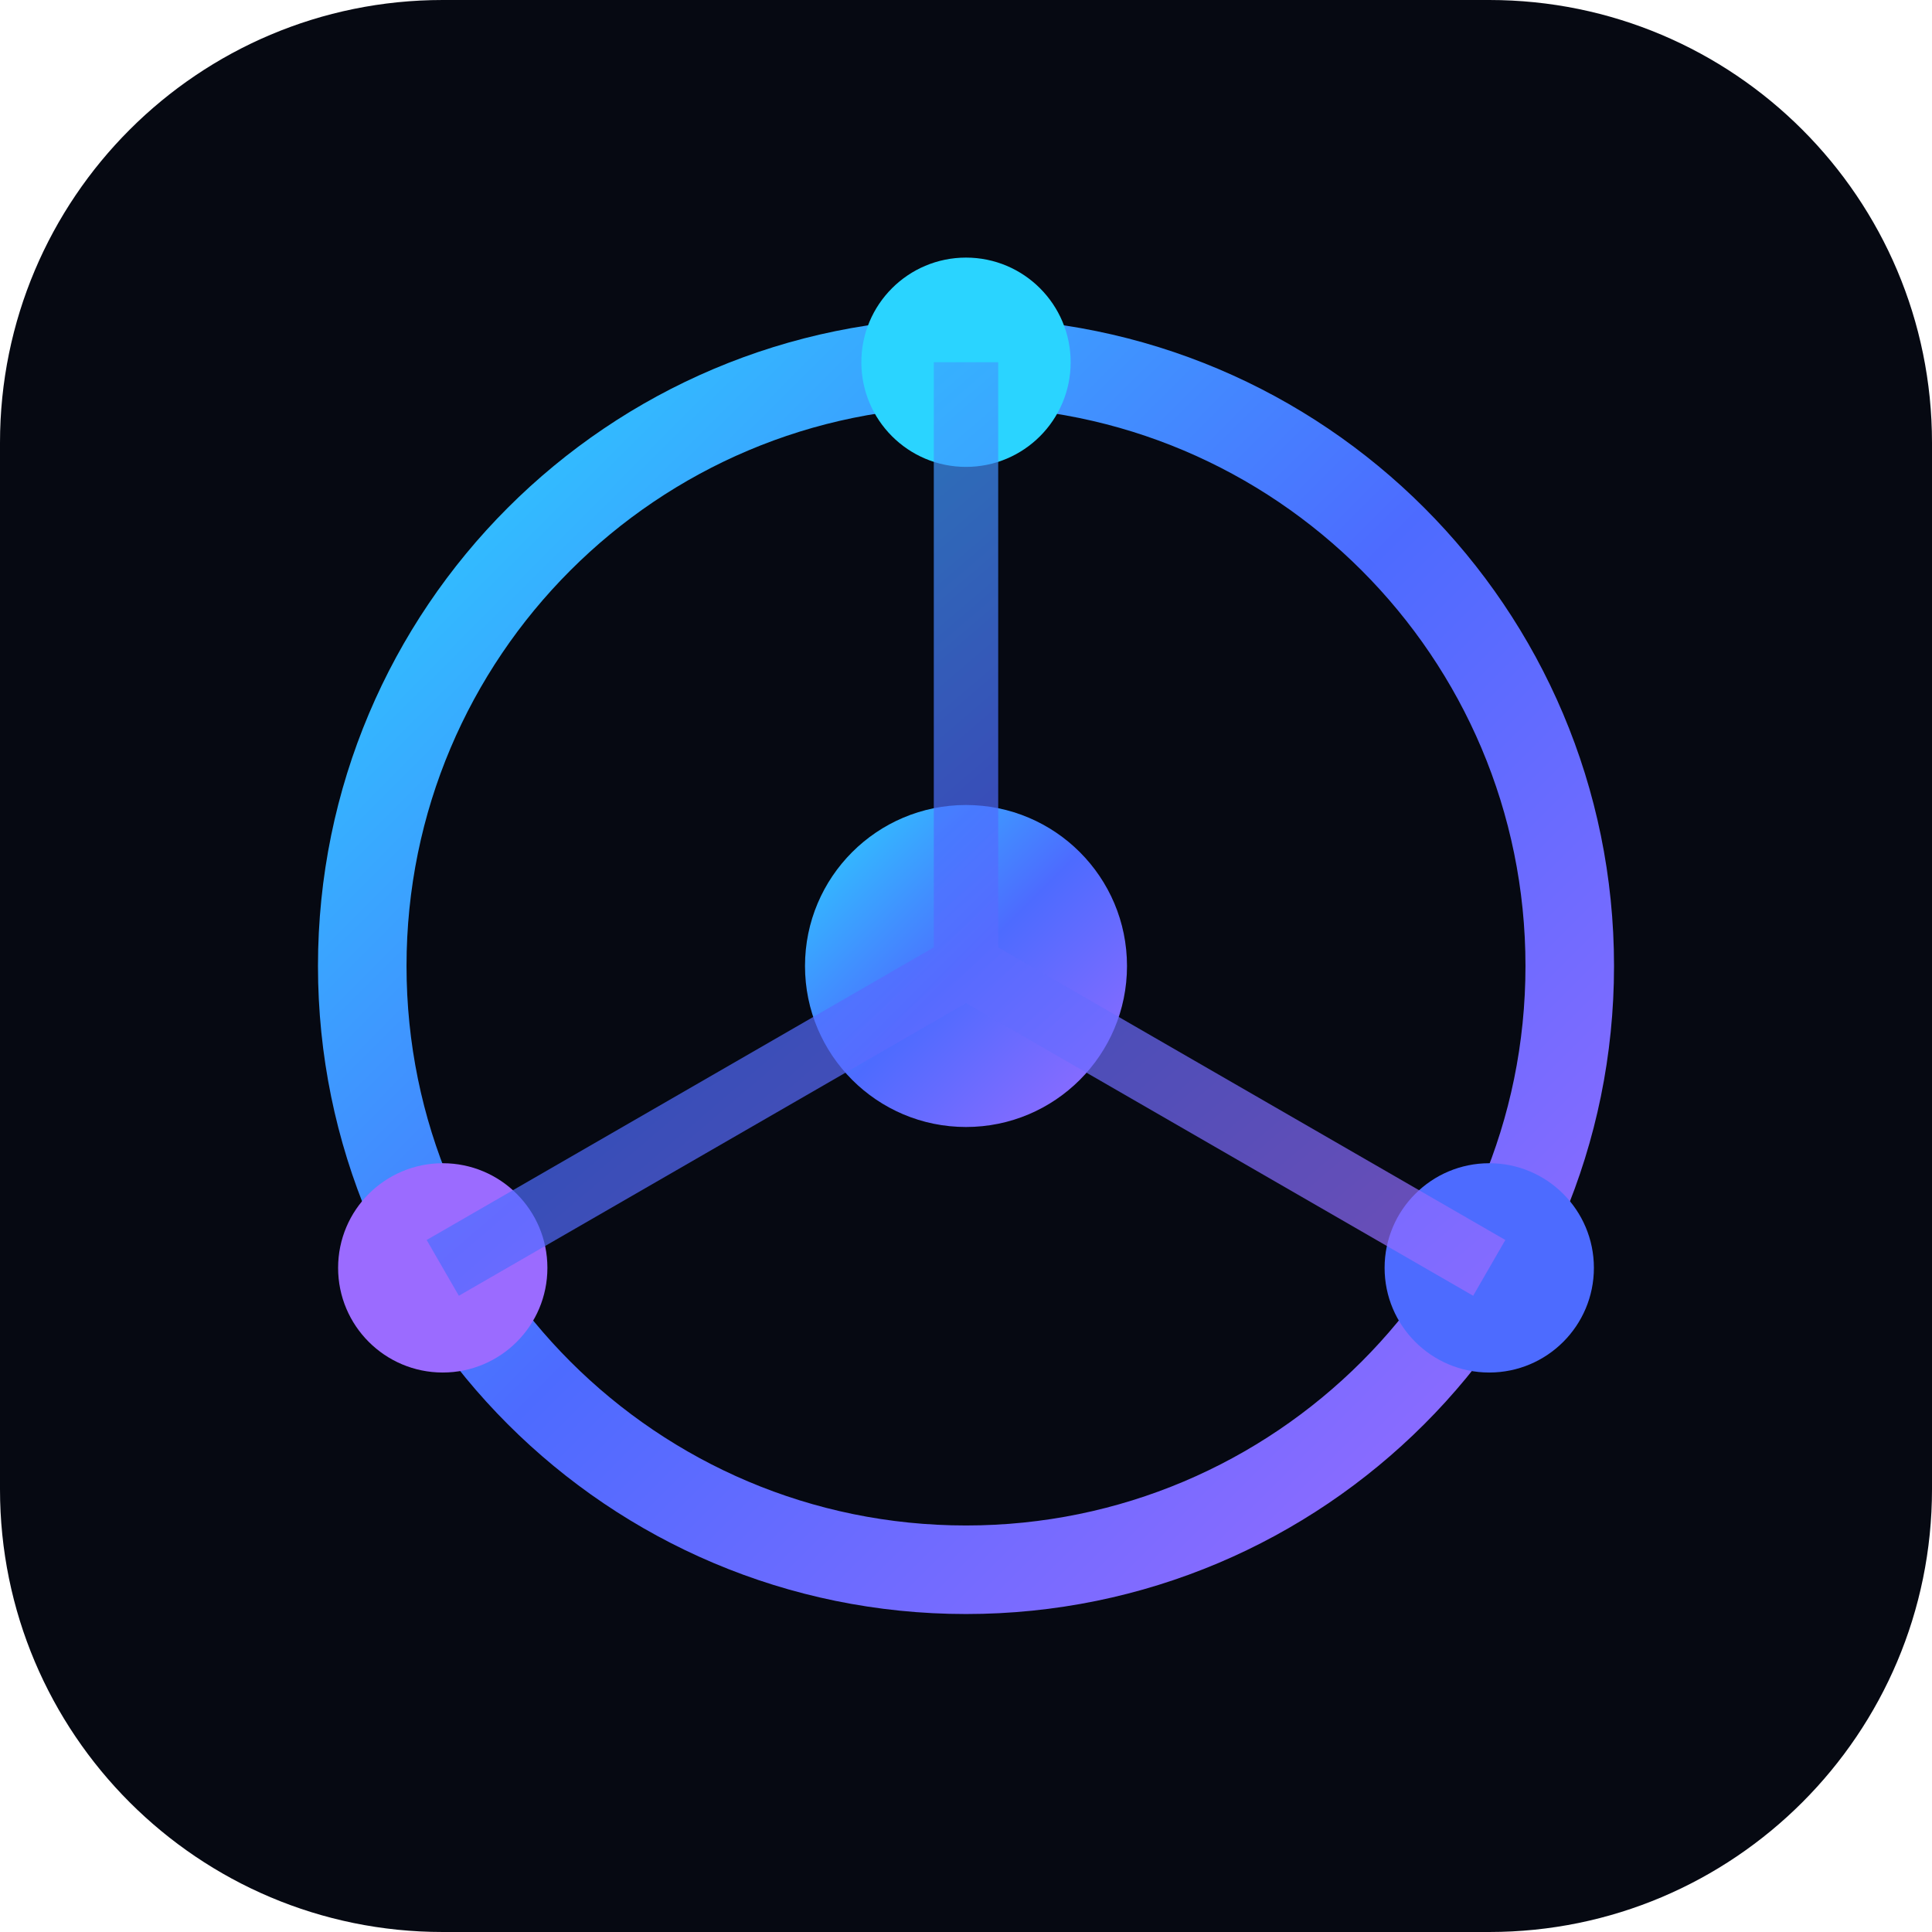
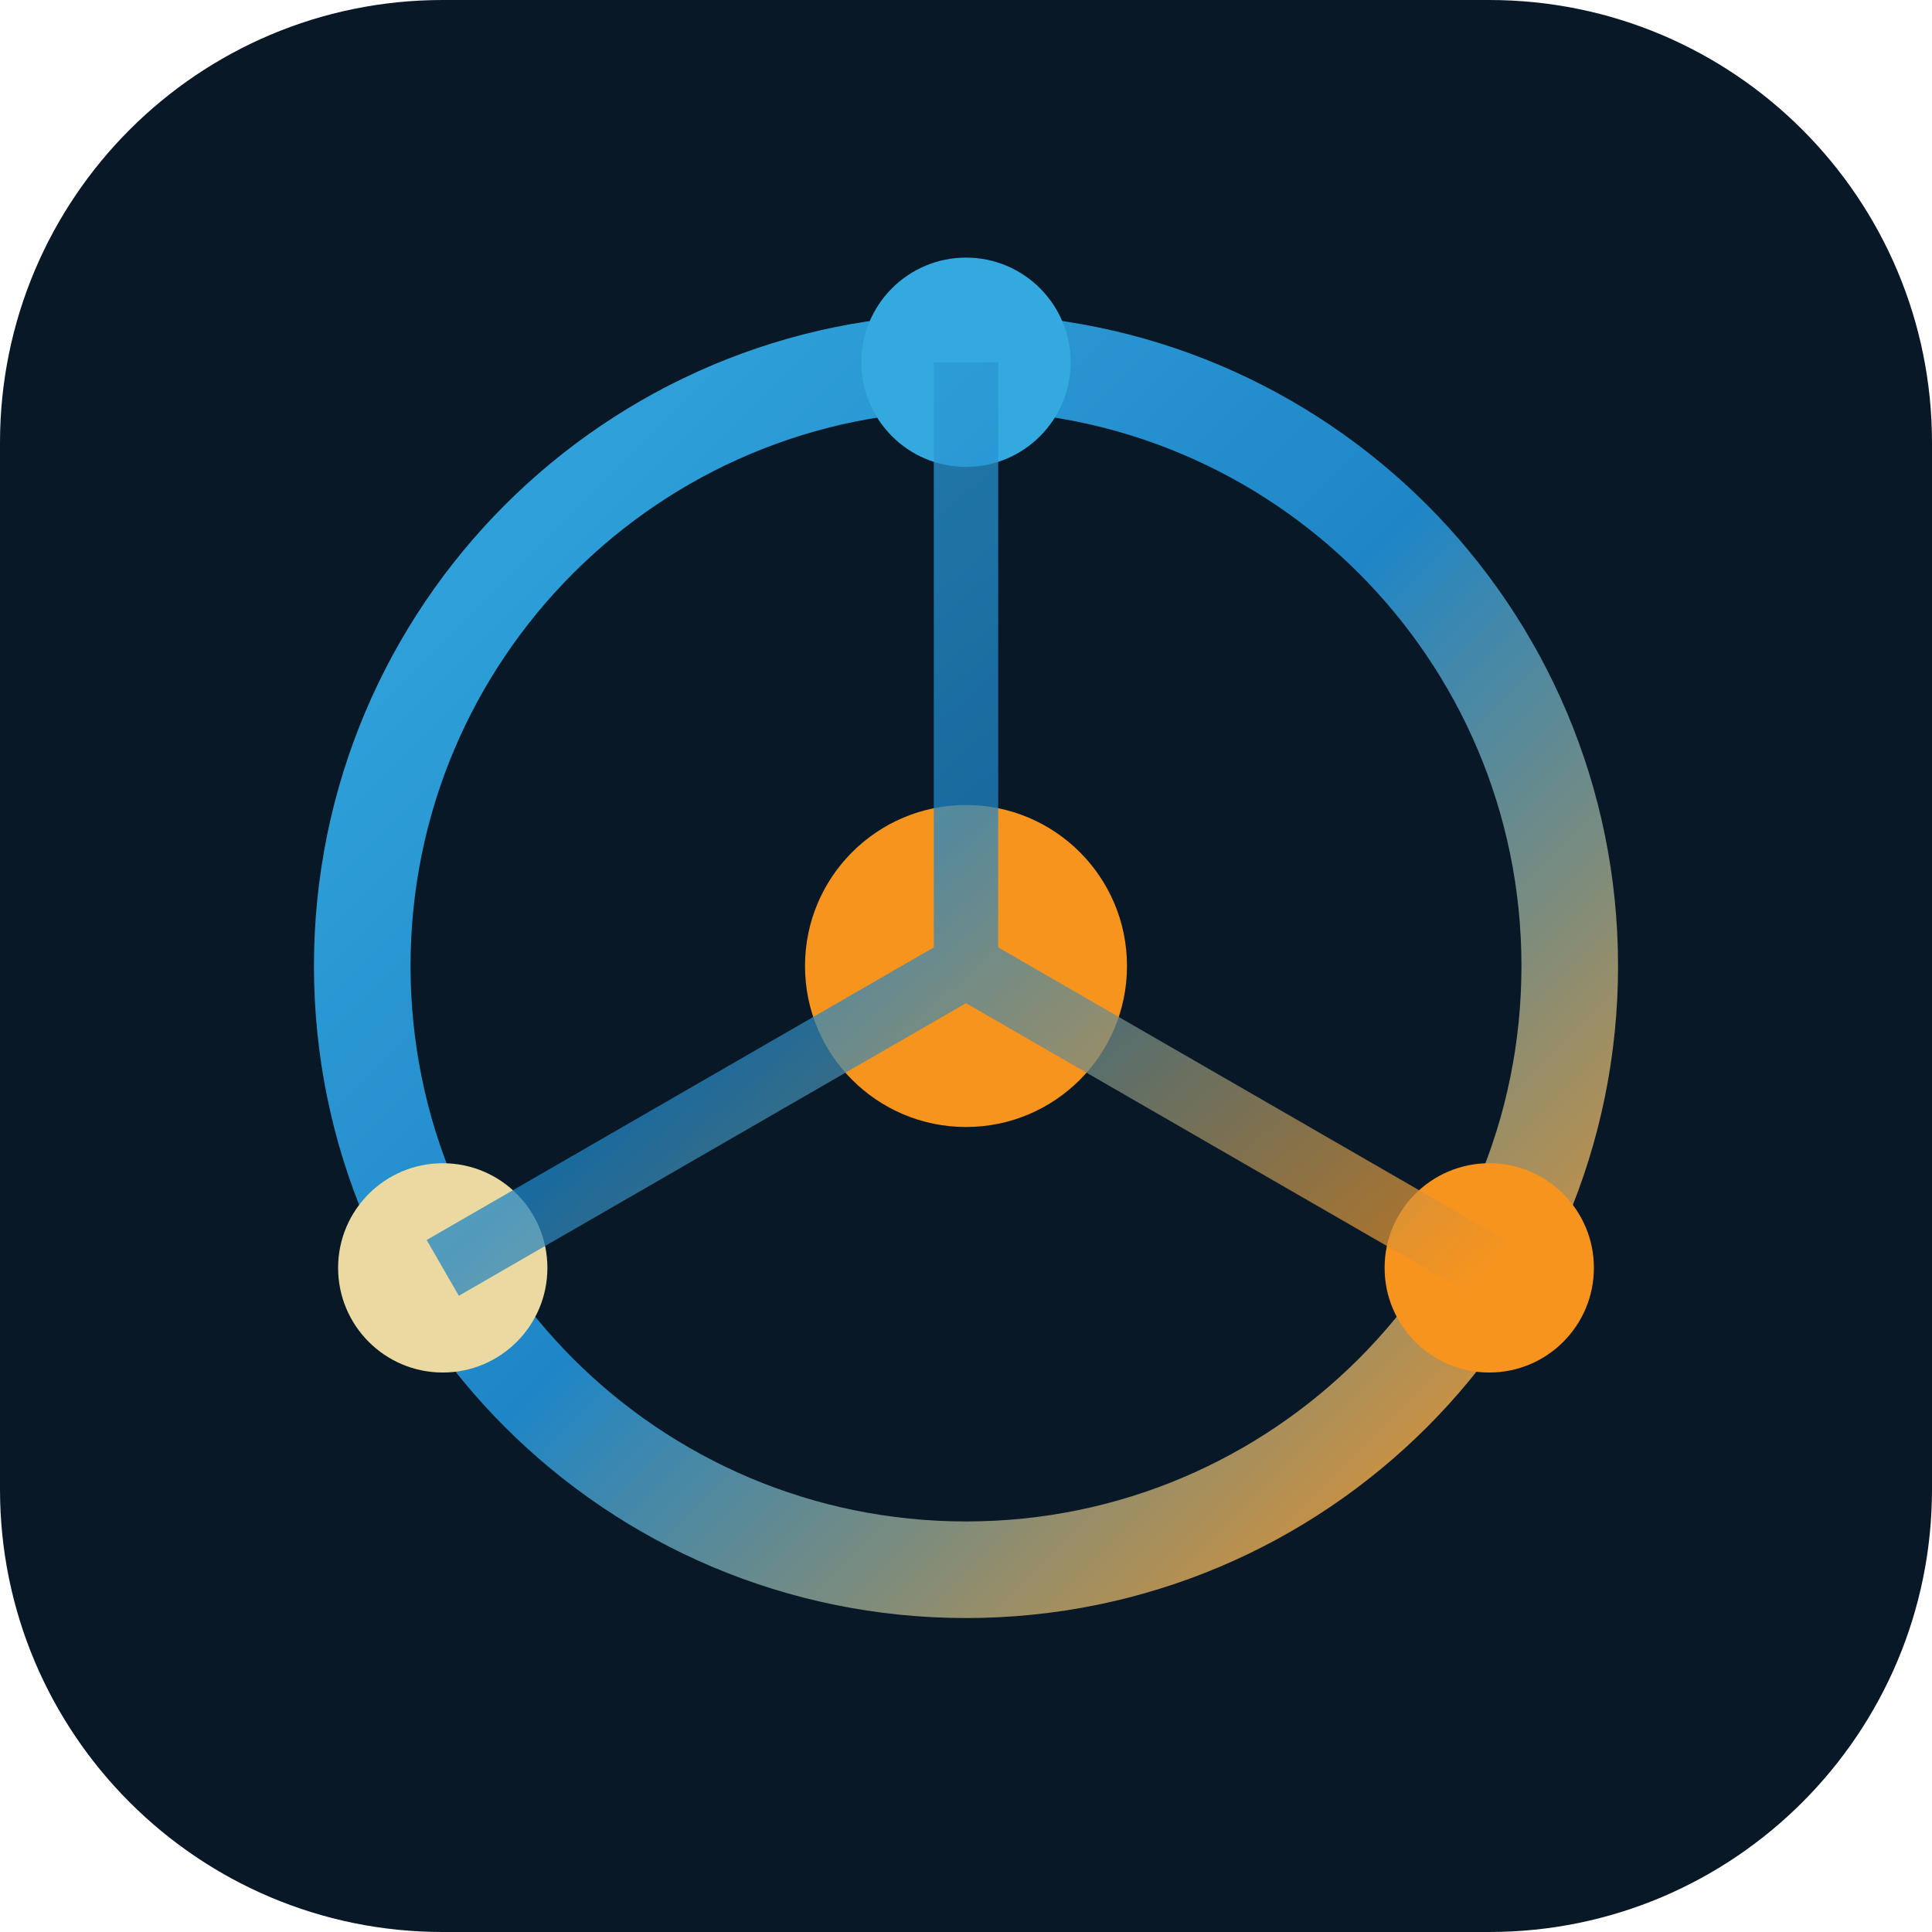
<svg xmlns="http://www.w3.org/2000/svg" width="48" height="48" viewBox="0 0 48 48" fill="none">
  <defs>
    <linearGradient id="f" x1="0" y1="0" x2="1" y2="1">
-       <stop offset="0" stop-color="#2ad4ff" />
-       <stop offset="0.5" stop-color="#4d6bff" />
-       <stop offset="1" stop-color="#9b6bff" />
+       <stop offset="0" stop-color="#34a9e0" />
+       <stop offset="0.5" stop-color="#1f86c6" />
+       <stop offset="1" stop-color="#f7941e" />
    </linearGradient>
  </defs>
-   <rect width="48" height="48" rx="11" fill="#060912" />
-   <circle cx="24" cy="24" r="15" fill="none" stroke="url(#f)" stroke-width="2.2" />
-   <circle cx="24" cy="24" r="4" fill="url(#f)" />
-   <circle cx="24" cy="9" r="2.6" fill="#2ad4ff" />
-   <circle cx="37" cy="31.5" r="2.6" fill="#4d6bff" />
-   <circle cx="11" cy="31.5" r="2.6" fill="#9b6bff" />
-   <path d="M24 24 L24 9 M24 24 L37 31.5 M24 24 L11 31.5" stroke="url(#f)" stroke-width="1.6" opacity="0.7" />
+   <rect width="48" height="48" rx="11" fill="#081826" />
+   <circle cx="24" cy="24" r="15" fill="none" stroke="url(#f)" stroke-width="2.4" />
+   <circle cx="24" cy="24" r="4" fill="#f7941e" />
+   <circle cx="24" cy="9" r="2.6" fill="#34a9e0" />
+   <circle cx="37" cy="31.5" r="2.6" fill="#f7941e" />
+   <circle cx="11" cy="31.5" r="2.6" fill="#ead9a0" />
+   <path d="M24 24 L24 9 M24 24 L37 31.5 M24 24 L11 31.5" stroke="url(#f)" stroke-width="1.6" opacity="0.75" />
</svg>
